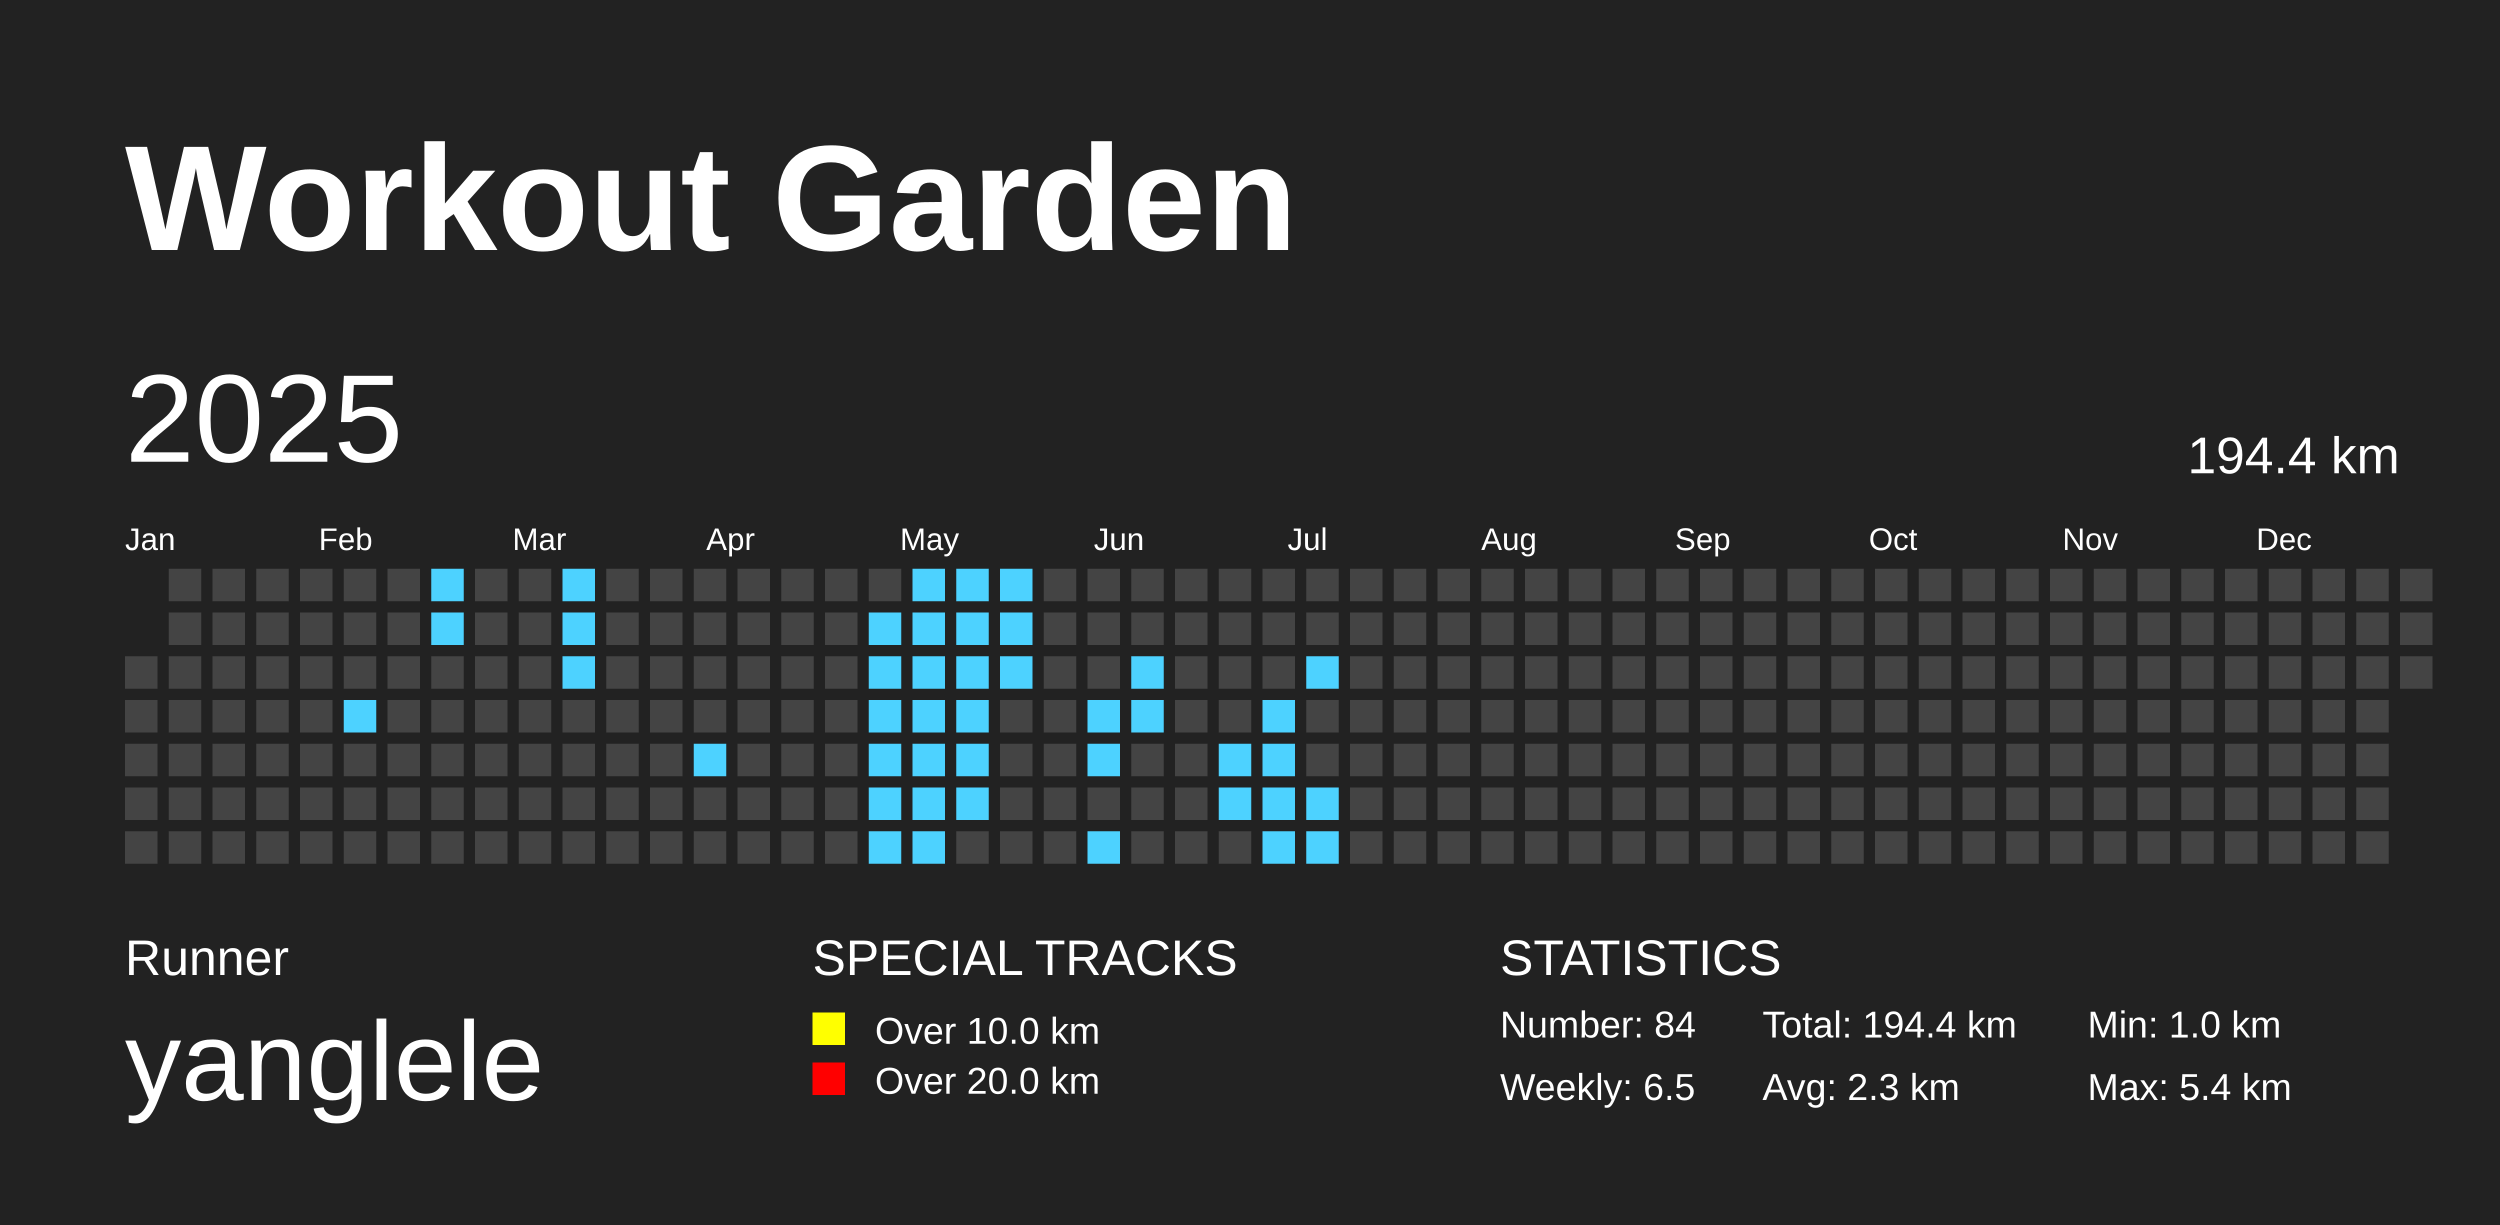
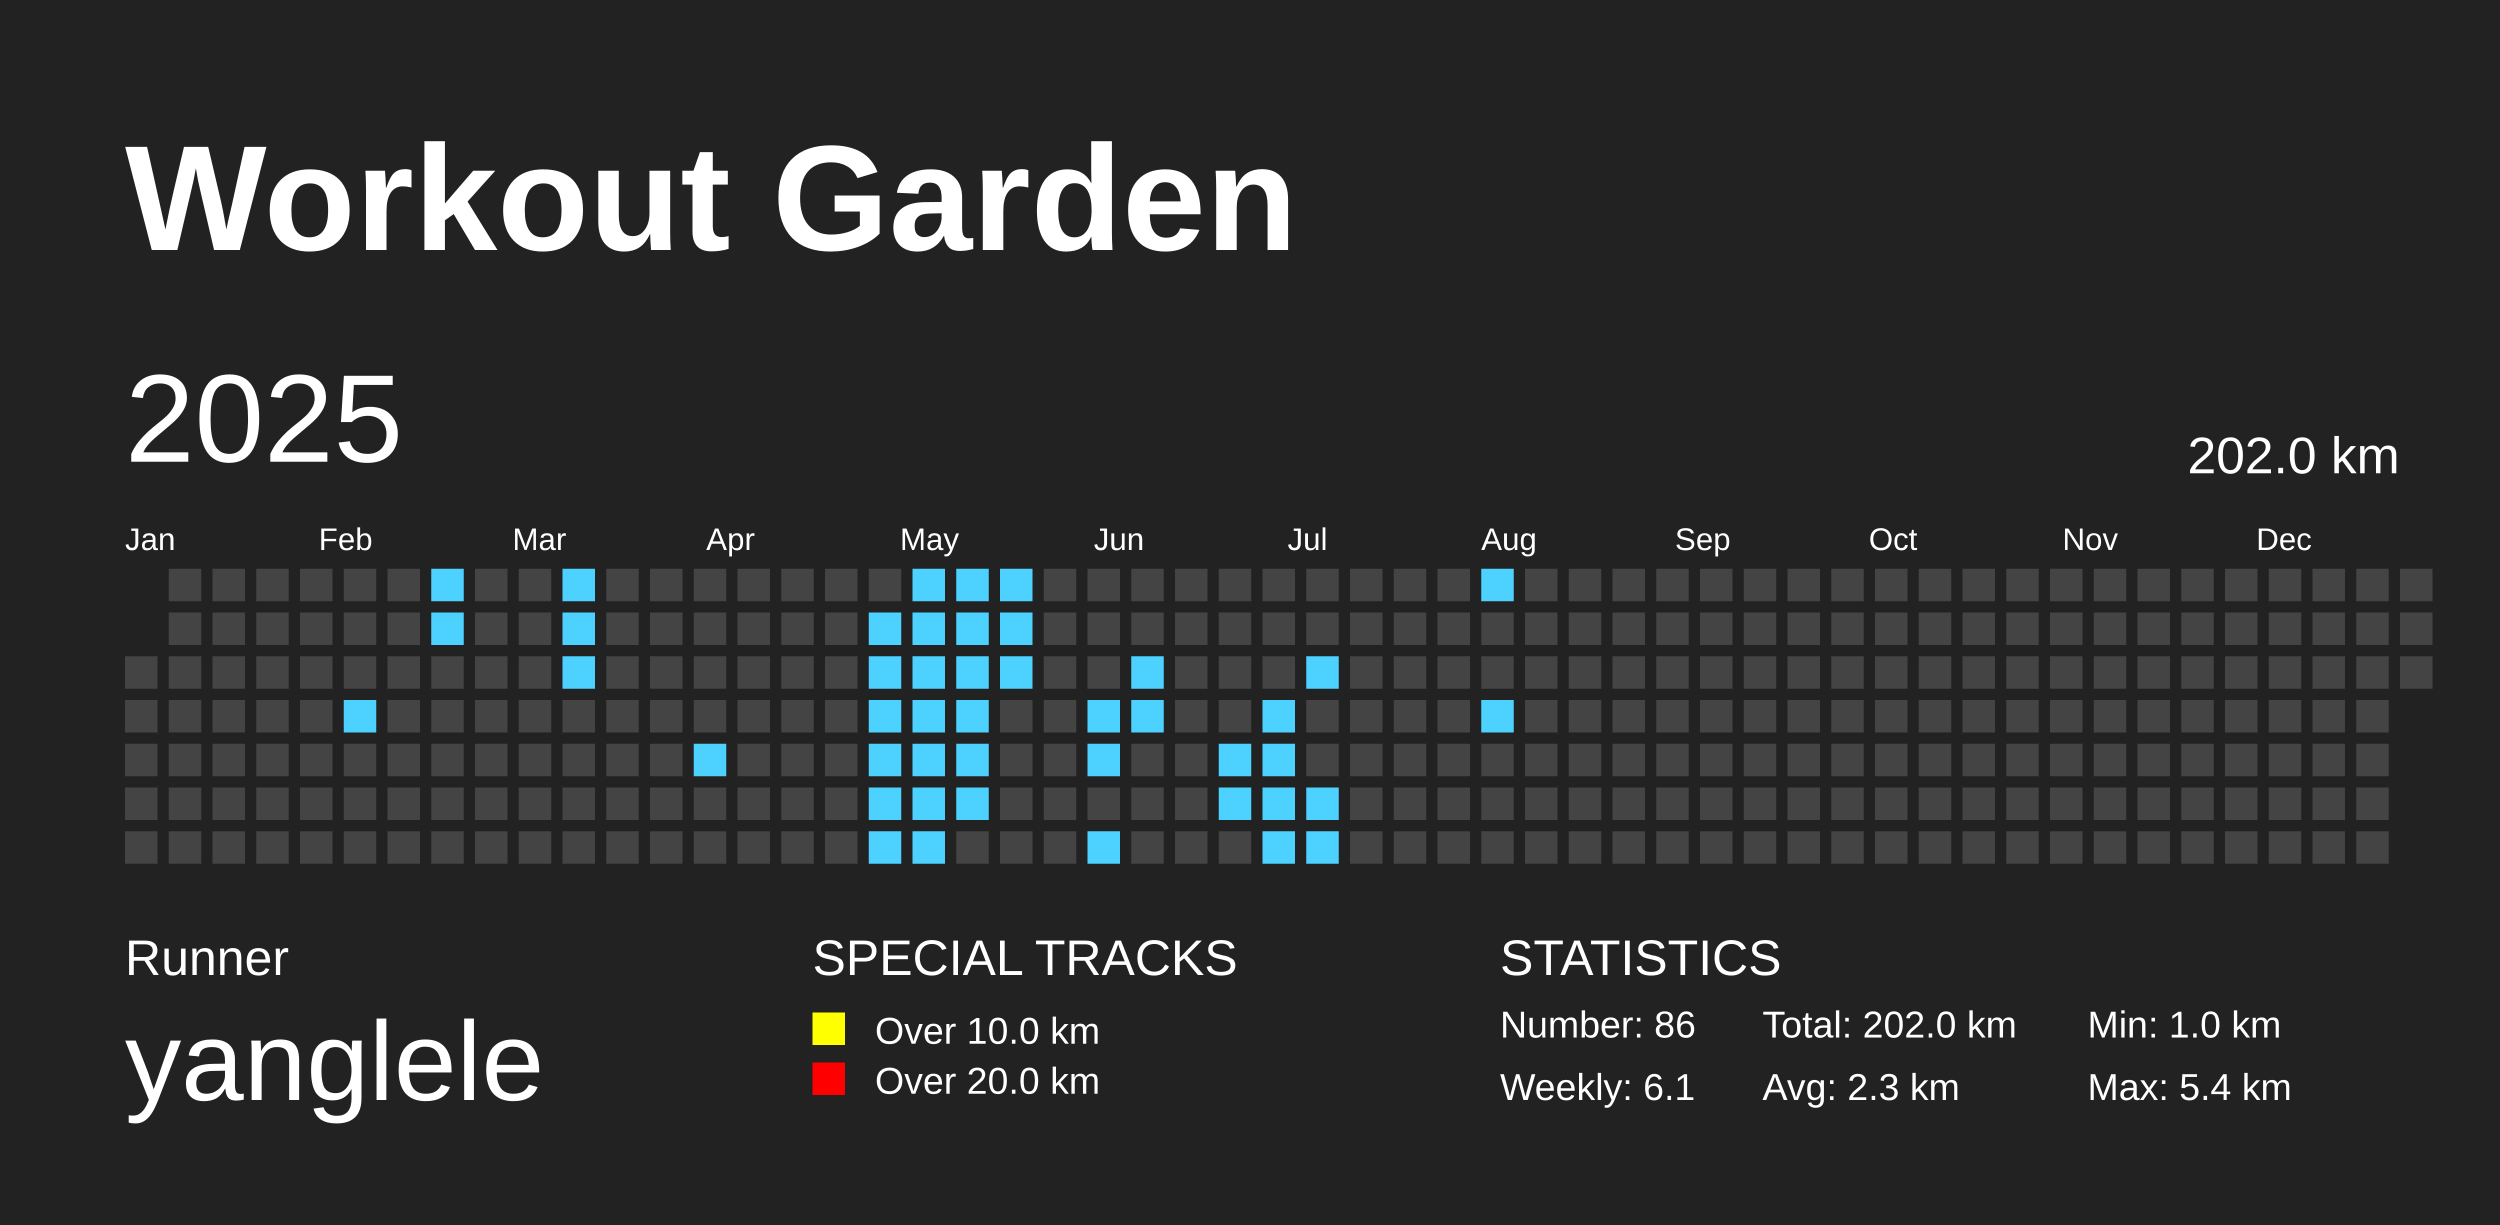
<svg xmlns="http://www.w3.org/2000/svg" baseProfile="full" height="98mm" version="1.1" viewBox="0,0,200,98" width="200mm">
  <defs />
  <rect fill="#222222" height="98" width="200" x="0" y="0" />
  <text fill="#FFFFFF" style="font-size:12px; font-family:Arial; font-weight:bold;" x="10" y="20">Workout Garden</text>
  <text fill="#FFFFFF" style="font-size:4px; font-family:Arial" x="10" y="78">Runner</text>
  <text fill="#FFFFFF" style="font-size:9px; font-family:Arial" x="10" y="88">yanglele</text>
  <text fill="#FFFFFF" style="font-size:4px; font-family:Arial" x="65" y="78">SPECIAL TRACKS</text>
  <rect fill="yellow" height="2.6" width="2.6" x="65" y="81" />
  <text fill="#FFFFFF" style="font-size:3px; font-family:Arial" x="70" y="83.5">Over 10.0 km</text>
  <rect fill="red" height="2.6" width="2.6" x="65" y="85" />
  <text fill="#FFFFFF" style="font-size:3px; font-family:Arial" x="70" y="87.5">Over 20.0 km</text>
  <text fill="#FFFFFF" style="font-size:4px; font-family:Arial" x="120" y="78">STATISTICS</text>
-   <text fill="#FFFFFF" style="font-size:3px; font-family:Arial" x="120" y="83">Number: 84</text>
-   <text fill="#FFFFFF" style="font-size:3px; font-family:Arial" x="120" y="88">Weekly: 6.5</text>
-   <text fill="#FFFFFF" style="font-size:3px; font-family:Arial" x="141" y="83">Total: 194.4 km</text>
+   <text fill="#FFFFFF" style="font-size:3px; font-family:Arial" x="120" y="83">Number: 86</text>
+   <text fill="#FFFFFF" style="font-size:3px; font-family:Arial" x="120" y="88">Weekly: 6.1</text>
+   <text fill="#FFFFFF" style="font-size:3px; font-family:Arial" x="141" y="83">Total: 202.0 km</text>
  <text fill="#FFFFFF" style="font-size:3px; font-family:Arial" x="141" y="88">Avg: 2.3 km</text>
  <text fill="#FFFFFF" style="font-size:3px; font-family:Arial" x="167" y="83">Min: 1.0 km</text>
  <text fill="#FFFFFF" style="font-size:3px; font-family:Arial" x="167" y="88">Max: 5.4 km</text>
  <text dominant-baseline="hanging" fill="#FFFFFF" style="font-size:10.0px; font-family:Arial;" x="10" y="30">2025</text>
-   <text dominant-baseline="hanging" fill="#FFFFFF" style="font-size:4.125px; font-family:Arial;" x="175" y="35">194.4 km</text>
+   <text dominant-baseline="hanging" fill="#FFFFFF" style="font-size:4.125px; font-family:Arial;" x="175" y="35">202.0 km</text>
  <text fill="#FFFFFF" style="font-size:2.5px; font-family:Arial" x="10.0" y="44">Jan</text>
  <text fill="#FFFFFF" style="font-size:2.5px; font-family:Arial" x="25.5" y="44">Feb</text>
  <text fill="#FFFFFF" style="font-size:2.5px; font-family:Arial" x="41.0" y="44">Mar</text>
  <text fill="#FFFFFF" style="font-size:2.5px; font-family:Arial" x="56.5" y="44">Apr</text>
  <text fill="#FFFFFF" style="font-size:2.5px; font-family:Arial" x="72.0" y="44">May</text>
  <text fill="#FFFFFF" style="font-size:2.5px; font-family:Arial" x="87.5" y="44">Jun</text>
  <text fill="#FFFFFF" style="font-size:2.5px; font-family:Arial" x="103.0" y="44">Jul</text>
  <text fill="#FFFFFF" style="font-size:2.5px; font-family:Arial" x="118.5" y="44">Aug</text>
  <text fill="#FFFFFF" style="font-size:2.5px; font-family:Arial" x="134.0" y="44">Sep</text>
  <text fill="#FFFFFF" style="font-size:2.5px; font-family:Arial" x="149.5" y="44">Oct</text>
  <text fill="#FFFFFF" style="font-size:2.5px; font-family:Arial" x="165.0" y="44">Nov</text>
  <text fill="#FFFFFF" style="font-size:2.5px; font-family:Arial" x="180.5" y="44">Dec</text>
  <rect fill="#444444" height="2.6" width="2.6" x="10.0" y="52.5" />
  <rect fill="#444444" height="2.6" width="2.6" x="10.0" y="56.0" />
  <rect fill="#444444" height="2.6" width="2.6" x="10.0" y="59.5" />
  <rect fill="#444444" height="2.6" width="2.6" x="10.0" y="63.0" />
  <rect fill="#444444" height="2.6" width="2.6" x="10.0" y="66.5" />
  <rect fill="#444444" height="2.6" width="2.6" x="13.5" y="45.5" />
  <rect fill="#444444" height="2.6" width="2.6" x="13.5" y="49.0" />
  <rect fill="#444444" height="2.6" width="2.6" x="13.5" y="52.5" />
  <rect fill="#444444" height="2.6" width="2.6" x="13.5" y="56.0" />
  <rect fill="#444444" height="2.6" width="2.6" x="13.5" y="59.5" />
  <rect fill="#444444" height="2.6" width="2.6" x="13.5" y="63.0" />
  <rect fill="#444444" height="2.6" width="2.6" x="13.5" y="66.5" />
  <rect fill="#444444" height="2.6" width="2.6" x="17.0" y="45.5" />
  <rect fill="#444444" height="2.6" width="2.6" x="17.0" y="49.0" />
  <rect fill="#444444" height="2.6" width="2.6" x="17.0" y="52.5" />
  <rect fill="#444444" height="2.6" width="2.6" x="17.0" y="56.0" />
  <rect fill="#444444" height="2.6" width="2.6" x="17.0" y="59.5" />
  <rect fill="#444444" height="2.6" width="2.6" x="17.0" y="63.0" />
  <rect fill="#444444" height="2.6" width="2.6" x="17.0" y="66.5" />
  <rect fill="#444444" height="2.6" width="2.6" x="20.5" y="45.5" />
  <rect fill="#444444" height="2.6" width="2.6" x="20.5" y="49.0" />
  <rect fill="#444444" height="2.6" width="2.6" x="20.5" y="52.5" />
  <rect fill="#444444" height="2.6" width="2.6" x="20.5" y="56.0" />
  <rect fill="#444444" height="2.6" width="2.6" x="20.5" y="59.5" />
  <rect fill="#444444" height="2.6" width="2.6" x="20.5" y="63.0" />
  <rect fill="#444444" height="2.6" width="2.6" x="20.5" y="66.5" />
  <rect fill="#444444" height="2.6" width="2.6" x="24.0" y="45.5" />
  <rect fill="#444444" height="2.6" width="2.6" x="24.0" y="49.0" />
  <rect fill="#444444" height="2.6" width="2.6" x="24.0" y="52.5" />
  <rect fill="#444444" height="2.6" width="2.6" x="24.0" y="56.0" />
  <rect fill="#444444" height="2.6" width="2.6" x="24.0" y="59.5" />
  <rect fill="#444444" height="2.6" width="2.6" x="24.0" y="63.0" />
  <rect fill="#444444" height="2.6" width="2.6" x="24.0" y="66.5" />
  <rect fill="#444444" height="2.6" width="2.6" x="27.5" y="45.5" />
  <rect fill="#444444" height="2.6" width="2.6" x="27.5" y="49.0" />
  <rect fill="#444444" height="2.6" width="2.6" x="27.5" y="52.5" />
  <rect fill="#4DD2FF" height="2.6" width="2.6" x="27.5" y="56.0" />
  <rect fill="#444444" height="2.6" width="2.6" x="27.5" y="59.5" />
  <rect fill="#444444" height="2.6" width="2.6" x="27.5" y="63.0" />
  <rect fill="#444444" height="2.6" width="2.6" x="27.5" y="66.5" />
  <rect fill="#444444" height="2.6" width="2.6" x="31.0" y="45.5" />
  <rect fill="#444444" height="2.6" width="2.6" x="31.0" y="49.0" />
  <rect fill="#444444" height="2.6" width="2.6" x="31.0" y="52.5" />
  <rect fill="#444444" height="2.6" width="2.6" x="31.0" y="56.0" />
  <rect fill="#444444" height="2.6" width="2.6" x="31.0" y="59.5" />
  <rect fill="#444444" height="2.6" width="2.6" x="31.0" y="63.0" />
  <rect fill="#444444" height="2.6" width="2.6" x="31.0" y="66.5" />
  <rect fill="#4DD2FF" height="2.6" width="2.6" x="34.5" y="45.5" />
  <rect fill="#4DD2FF" height="2.6" width="2.6" x="34.5" y="49.0" />
  <rect fill="#444444" height="2.6" width="2.6" x="34.5" y="52.5" />
  <rect fill="#444444" height="2.6" width="2.6" x="34.5" y="56.0" />
  <rect fill="#444444" height="2.6" width="2.6" x="34.5" y="59.5" />
  <rect fill="#444444" height="2.6" width="2.6" x="34.5" y="63.0" />
  <rect fill="#444444" height="2.6" width="2.6" x="34.5" y="66.5" />
  <rect fill="#444444" height="2.6" width="2.6" x="38.0" y="45.5" />
  <rect fill="#444444" height="2.6" width="2.6" x="38.0" y="49.0" />
  <rect fill="#444444" height="2.6" width="2.6" x="38.0" y="52.5" />
  <rect fill="#444444" height="2.6" width="2.6" x="38.0" y="56.0" />
  <rect fill="#444444" height="2.6" width="2.6" x="38.0" y="59.5" />
  <rect fill="#444444" height="2.6" width="2.6" x="38.0" y="63.0" />
  <rect fill="#444444" height="2.6" width="2.6" x="38.0" y="66.5" />
  <rect fill="#444444" height="2.6" width="2.6" x="41.5" y="45.5" />
  <rect fill="#444444" height="2.6" width="2.6" x="41.5" y="49.0" />
  <rect fill="#444444" height="2.6" width="2.6" x="41.5" y="52.5" />
  <rect fill="#444444" height="2.6" width="2.6" x="41.5" y="56.0" />
  <rect fill="#444444" height="2.6" width="2.6" x="41.5" y="59.5" />
  <rect fill="#444444" height="2.6" width="2.6" x="41.5" y="63.0" />
  <rect fill="#444444" height="2.6" width="2.6" x="41.5" y="66.5" />
  <rect fill="#4DD2FF" height="2.6" width="2.6" x="45.0" y="45.5" />
  <rect fill="#4DD2FF" height="2.6" width="2.6" x="45.0" y="49.0" />
  <rect fill="#4DD2FF" height="2.6" width="2.6" x="45.0" y="52.5" />
  <rect fill="#444444" height="2.6" width="2.6" x="45.0" y="56.0" />
  <rect fill="#444444" height="2.6" width="2.6" x="45.0" y="59.5" />
  <rect fill="#444444" height="2.6" width="2.6" x="45.0" y="63.0" />
  <rect fill="#444444" height="2.6" width="2.6" x="45.0" y="66.5" />
  <rect fill="#444444" height="2.6" width="2.6" x="48.5" y="45.5" />
  <rect fill="#444444" height="2.6" width="2.6" x="48.5" y="49.0" />
  <rect fill="#444444" height="2.6" width="2.6" x="48.5" y="52.5" />
  <rect fill="#444444" height="2.6" width="2.6" x="48.5" y="56.0" />
  <rect fill="#444444" height="2.6" width="2.6" x="48.5" y="59.5" />
  <rect fill="#444444" height="2.6" width="2.6" x="48.5" y="63.0" />
  <rect fill="#444444" height="2.6" width="2.6" x="48.5" y="66.5" />
  <rect fill="#444444" height="2.6" width="2.6" x="52.0" y="45.5" />
  <rect fill="#444444" height="2.6" width="2.6" x="52.0" y="49.0" />
  <rect fill="#444444" height="2.6" width="2.6" x="52.0" y="52.5" />
  <rect fill="#444444" height="2.6" width="2.6" x="52.0" y="56.0" />
  <rect fill="#444444" height="2.6" width="2.6" x="52.0" y="59.5" />
  <rect fill="#444444" height="2.6" width="2.6" x="52.0" y="63.0" />
  <rect fill="#444444" height="2.6" width="2.6" x="52.0" y="66.5" />
  <rect fill="#444444" height="2.6" width="2.6" x="55.5" y="45.5" />
  <rect fill="#444444" height="2.6" width="2.6" x="55.5" y="49.0" />
  <rect fill="#444444" height="2.6" width="2.6" x="55.5" y="52.5" />
  <rect fill="#444444" height="2.6" width="2.6" x="55.5" y="56.0" />
  <rect fill="#4DD2FF" height="2.6" width="2.6" x="55.5" y="59.5" />
  <rect fill="#444444" height="2.6" width="2.6" x="55.5" y="63.0" />
  <rect fill="#444444" height="2.6" width="2.6" x="55.5" y="66.5" />
  <rect fill="#444444" height="2.6" width="2.6" x="59.0" y="45.5" />
  <rect fill="#444444" height="2.6" width="2.6" x="59.0" y="49.0" />
  <rect fill="#444444" height="2.6" width="2.6" x="59.0" y="52.5" />
  <rect fill="#444444" height="2.6" width="2.6" x="59.0" y="56.0" />
  <rect fill="#444444" height="2.6" width="2.6" x="59.0" y="59.5" />
  <rect fill="#444444" height="2.6" width="2.6" x="59.0" y="63.0" />
  <rect fill="#444444" height="2.6" width="2.6" x="59.0" y="66.5" />
  <rect fill="#444444" height="2.6" width="2.6" x="62.5" y="45.5" />
  <rect fill="#444444" height="2.6" width="2.6" x="62.5" y="49.0" />
  <rect fill="#444444" height="2.6" width="2.6" x="62.5" y="52.5" />
  <rect fill="#444444" height="2.6" width="2.6" x="62.5" y="56.0" />
  <rect fill="#444444" height="2.6" width="2.6" x="62.5" y="59.5" />
  <rect fill="#444444" height="2.6" width="2.6" x="62.5" y="63.0" />
  <rect fill="#444444" height="2.6" width="2.6" x="62.5" y="66.5" />
  <rect fill="#444444" height="2.6" width="2.6" x="66.0" y="45.5" />
  <rect fill="#444444" height="2.6" width="2.6" x="66.0" y="49.0" />
  <rect fill="#444444" height="2.6" width="2.6" x="66.0" y="52.5" />
  <rect fill="#444444" height="2.6" width="2.6" x="66.0" y="56.0" />
  <rect fill="#444444" height="2.6" width="2.6" x="66.0" y="59.5" />
  <rect fill="#444444" height="2.6" width="2.6" x="66.0" y="63.0" />
  <rect fill="#444444" height="2.6" width="2.6" x="66.0" y="66.5" />
  <rect fill="#444444" height="2.6" width="2.6" x="69.5" y="45.5" />
  <rect fill="#4DD2FF" height="2.6" width="2.6" x="69.5" y="49.0" />
  <rect fill="#4DD2FF" height="2.6" width="2.6" x="69.5" y="52.5" />
  <rect fill="#4DD2FF" height="2.6" width="2.6" x="69.5" y="56.0" />
  <rect fill="#4DD2FF" height="2.6" width="2.6" x="69.5" y="59.5" />
  <rect fill="#4DD2FF" height="2.6" width="2.6" x="69.5" y="63.0" />
  <rect fill="#4DD2FF" height="2.6" width="2.6" x="69.5" y="66.5" />
  <rect fill="#4DD2FF" height="2.6" width="2.6" x="73.0" y="45.5" />
  <rect fill="#4DD2FF" height="2.6" width="2.6" x="73.0" y="49.0" />
  <rect fill="#4DD2FF" height="2.6" width="2.6" x="73.0" y="52.5" />
  <rect fill="#4DD2FF" height="2.6" width="2.6" x="73.0" y="56.0" />
  <rect fill="#4DD2FF" height="2.6" width="2.6" x="73.0" y="59.5" />
  <rect fill="#4DD2FF" height="2.6" width="2.6" x="73.0" y="63.0" />
  <rect fill="#4DD2FF" height="2.6" width="2.6" x="73.0" y="66.5" />
  <rect fill="#4DD2FF" height="2.6" width="2.6" x="76.5" y="45.5" />
  <rect fill="#4DD2FF" height="2.6" width="2.6" x="76.5" y="49.0" />
  <rect fill="#4DD2FF" height="2.6" width="2.6" x="76.5" y="52.5" />
  <rect fill="#4DD2FF" height="2.6" width="2.6" x="76.5" y="56.0" />
  <rect fill="#4DD2FF" height="2.6" width="2.6" x="76.5" y="59.5" />
  <rect fill="#4DD2FF" height="2.6" width="2.6" x="76.5" y="63.0" />
  <rect fill="#444444" height="2.6" width="2.6" x="76.5" y="66.5" />
  <rect fill="#4DD2FF" height="2.6" width="2.6" x="80.0" y="45.5" />
  <rect fill="#4DD2FF" height="2.6" width="2.6" x="80.0" y="49.0" />
  <rect fill="#4DD2FF" height="2.6" width="2.6" x="80.0" y="52.5" />
  <rect fill="#444444" height="2.6" width="2.6" x="80.0" y="56.0" />
  <rect fill="#444444" height="2.6" width="2.6" x="80.0" y="59.5" />
  <rect fill="#444444" height="2.6" width="2.6" x="80.0" y="63.0" />
  <rect fill="#444444" height="2.6" width="2.6" x="80.0" y="66.5" />
  <rect fill="#444444" height="2.6" width="2.6" x="83.5" y="45.5" />
  <rect fill="#444444" height="2.6" width="2.6" x="83.5" y="49.0" />
  <rect fill="#444444" height="2.6" width="2.6" x="83.5" y="52.5" />
  <rect fill="#444444" height="2.6" width="2.6" x="83.5" y="56.0" />
  <rect fill="#444444" height="2.6" width="2.6" x="83.5" y="59.5" />
  <rect fill="#444444" height="2.6" width="2.6" x="83.5" y="63.0" />
  <rect fill="#444444" height="2.6" width="2.6" x="83.5" y="66.5" />
  <rect fill="#444444" height="2.6" width="2.6" x="87.0" y="45.5" />
  <rect fill="#444444" height="2.6" width="2.6" x="87.0" y="49.0" />
  <rect fill="#444444" height="2.6" width="2.6" x="87.0" y="52.5" />
  <rect fill="#4DD2FF" height="2.6" width="2.6" x="87.0" y="56.0" />
  <rect fill="#4DD2FF" height="2.6" width="2.6" x="87.0" y="59.5" />
  <rect fill="#444444" height="2.6" width="2.6" x="87.0" y="63.0" />
  <rect fill="#4DD2FF" height="2.6" width="2.6" x="87.0" y="66.5" />
  <rect fill="#444444" height="2.6" width="2.6" x="90.5" y="45.5" />
  <rect fill="#444444" height="2.6" width="2.6" x="90.5" y="49.0" />
  <rect fill="#4DD2FF" height="2.6" width="2.6" x="90.5" y="52.5" />
  <rect fill="#4DD2FF" height="2.6" width="2.6" x="90.5" y="56.0" />
  <rect fill="#444444" height="2.6" width="2.6" x="90.5" y="59.5" />
  <rect fill="#444444" height="2.6" width="2.6" x="90.5" y="63.0" />
  <rect fill="#444444" height="2.6" width="2.6" x="90.5" y="66.5" />
  <rect fill="#444444" height="2.6" width="2.6" x="94.0" y="45.5" />
  <rect fill="#444444" height="2.6" width="2.6" x="94.0" y="49.0" />
  <rect fill="#444444" height="2.6" width="2.6" x="94.0" y="52.5" />
  <rect fill="#444444" height="2.6" width="2.6" x="94.0" y="56.0" />
  <rect fill="#444444" height="2.6" width="2.6" x="94.0" y="59.5" />
  <rect fill="#444444" height="2.6" width="2.6" x="94.0" y="63.0" />
  <rect fill="#444444" height="2.6" width="2.6" x="94.0" y="66.5" />
  <rect fill="#444444" height="2.6" width="2.6" x="97.5" y="45.5" />
  <rect fill="#444444" height="2.6" width="2.6" x="97.5" y="49.0" />
  <rect fill="#444444" height="2.6" width="2.6" x="97.5" y="52.5" />
  <rect fill="#444444" height="2.6" width="2.6" x="97.5" y="56.0" />
  <rect fill="#4DD2FF" height="2.6" width="2.6" x="97.5" y="59.5" />
  <rect fill="#4DD2FF" height="2.6" width="2.6" x="97.5" y="63.0" />
  <rect fill="#444444" height="2.6" width="2.6" x="97.5" y="66.5" />
  <rect fill="#444444" height="2.6" width="2.6" x="101.0" y="45.5" />
  <rect fill="#444444" height="2.6" width="2.6" x="101.0" y="49.0" />
  <rect fill="#444444" height="2.6" width="2.6" x="101.0" y="52.5" />
  <rect fill="#4DD2FF" height="2.6" width="2.6" x="101.0" y="56.0" />
  <rect fill="#4DD2FF" height="2.6" width="2.6" x="101.0" y="59.5" />
  <rect fill="#4DD2FF" height="2.6" width="2.6" x="101.0" y="63.0" />
  <rect fill="#4DD2FF" height="2.6" width="2.6" x="101.0" y="66.5" />
  <rect fill="#444444" height="2.6" width="2.6" x="104.5" y="45.5" />
  <rect fill="#444444" height="2.6" width="2.6" x="104.5" y="49.0" />
  <rect fill="#4DD2FF" height="2.6" width="2.6" x="104.5" y="52.5" />
  <rect fill="#444444" height="2.6" width="2.6" x="104.5" y="56.0" />
  <rect fill="#444444" height="2.6" width="2.6" x="104.5" y="59.5" />
  <rect fill="#4DD2FF" height="2.6" width="2.6" x="104.5" y="63.0" />
  <rect fill="#4DD2FF" height="2.6" width="2.6" x="104.5" y="66.5" />
  <rect fill="#444444" height="2.6" width="2.6" x="108.0" y="45.5" />
  <rect fill="#444444" height="2.6" width="2.6" x="108.0" y="49.0" />
  <rect fill="#444444" height="2.6" width="2.6" x="108.0" y="52.5" />
  <rect fill="#444444" height="2.6" width="2.6" x="108.0" y="56.0" />
  <rect fill="#444444" height="2.6" width="2.6" x="108.0" y="59.5" />
  <rect fill="#444444" height="2.6" width="2.6" x="108.0" y="63.0" />
  <rect fill="#444444" height="2.6" width="2.6" x="108.0" y="66.5" />
  <rect fill="#444444" height="2.6" width="2.6" x="111.5" y="45.5" />
  <rect fill="#444444" height="2.6" width="2.6" x="111.5" y="49.0" />
  <rect fill="#444444" height="2.6" width="2.6" x="111.5" y="52.5" />
  <rect fill="#444444" height="2.6" width="2.6" x="111.5" y="56.0" />
  <rect fill="#444444" height="2.6" width="2.6" x="111.5" y="59.5" />
  <rect fill="#444444" height="2.6" width="2.6" x="111.5" y="63.0" />
  <rect fill="#444444" height="2.6" width="2.6" x="111.5" y="66.5" />
  <rect fill="#444444" height="2.6" width="2.6" x="115.0" y="45.5" />
  <rect fill="#444444" height="2.6" width="2.6" x="115.0" y="49.0" />
  <rect fill="#444444" height="2.6" width="2.6" x="115.0" y="52.5" />
  <rect fill="#444444" height="2.6" width="2.6" x="115.0" y="56.0" />
  <rect fill="#444444" height="2.6" width="2.6" x="115.0" y="59.5" />
  <rect fill="#444444" height="2.6" width="2.6" x="115.0" y="63.0" />
  <rect fill="#444444" height="2.6" width="2.6" x="115.0" y="66.5" />
-   <rect fill="#444444" height="2.6" width="2.6" x="118.5" y="45.5" />
+   <rect fill="#4DD2FF" height="2.6" width="2.6" x="118.5" y="45.5" />
  <rect fill="#444444" height="2.6" width="2.6" x="118.5" y="49.0" />
  <rect fill="#444444" height="2.6" width="2.6" x="118.5" y="52.5" />
-   <rect fill="#444444" height="2.6" width="2.6" x="118.5" y="56.0" />
+   <rect fill="#4DD2FF" height="2.6" width="2.6" x="118.5" y="56.0" />
  <rect fill="#444444" height="2.6" width="2.6" x="118.5" y="59.5" />
  <rect fill="#444444" height="2.6" width="2.6" x="118.5" y="63.0" />
  <rect fill="#444444" height="2.6" width="2.6" x="118.5" y="66.5" />
  <rect fill="#444444" height="2.6" width="2.6" x="122.0" y="45.5" />
  <rect fill="#444444" height="2.6" width="2.6" x="122.0" y="49.0" />
  <rect fill="#444444" height="2.6" width="2.6" x="122.0" y="52.5" />
  <rect fill="#444444" height="2.6" width="2.6" x="122.0" y="56.0" />
  <rect fill="#444444" height="2.6" width="2.6" x="122.0" y="59.5" />
  <rect fill="#444444" height="2.6" width="2.6" x="122.0" y="63.0" />
  <rect fill="#444444" height="2.6" width="2.6" x="122.0" y="66.5" />
  <rect fill="#444444" height="2.6" width="2.6" x="125.5" y="45.5" />
  <rect fill="#444444" height="2.6" width="2.6" x="125.5" y="49.0" />
  <rect fill="#444444" height="2.6" width="2.6" x="125.5" y="52.5" />
  <rect fill="#444444" height="2.6" width="2.6" x="125.5" y="56.0" />
  <rect fill="#444444" height="2.6" width="2.6" x="125.5" y="59.5" />
  <rect fill="#444444" height="2.6" width="2.6" x="125.5" y="63.0" />
  <rect fill="#444444" height="2.6" width="2.6" x="125.5" y="66.5" />
  <rect fill="#444444" height="2.6" width="2.6" x="129.0" y="45.5" />
  <rect fill="#444444" height="2.6" width="2.6" x="129.0" y="49.0" />
  <rect fill="#444444" height="2.6" width="2.6" x="129.0" y="52.5" />
  <rect fill="#444444" height="2.6" width="2.6" x="129.0" y="56.0" />
  <rect fill="#444444" height="2.6" width="2.6" x="129.0" y="59.5" />
  <rect fill="#444444" height="2.6" width="2.6" x="129.0" y="63.0" />
  <rect fill="#444444" height="2.6" width="2.6" x="129.0" y="66.5" />
  <rect fill="#444444" height="2.6" width="2.6" x="132.5" y="45.5" />
  <rect fill="#444444" height="2.6" width="2.6" x="132.5" y="49.0" />
  <rect fill="#444444" height="2.6" width="2.6" x="132.5" y="52.5" />
  <rect fill="#444444" height="2.6" width="2.6" x="132.5" y="56.0" />
  <rect fill="#444444" height="2.6" width="2.6" x="132.5" y="59.5" />
  <rect fill="#444444" height="2.6" width="2.6" x="132.5" y="63.0" />
  <rect fill="#444444" height="2.6" width="2.6" x="132.5" y="66.5" />
  <rect fill="#444444" height="2.6" width="2.6" x="136.0" y="45.5" />
  <rect fill="#444444" height="2.6" width="2.6" x="136.0" y="49.0" />
  <rect fill="#444444" height="2.6" width="2.6" x="136.0" y="52.5" />
  <rect fill="#444444" height="2.6" width="2.6" x="136.0" y="56.0" />
  <rect fill="#444444" height="2.6" width="2.6" x="136.0" y="59.5" />
  <rect fill="#444444" height="2.6" width="2.6" x="136.0" y="63.0" />
  <rect fill="#444444" height="2.6" width="2.6" x="136.0" y="66.5" />
  <rect fill="#444444" height="2.6" width="2.6" x="139.5" y="45.5" />
  <rect fill="#444444" height="2.6" width="2.6" x="139.5" y="49.0" />
  <rect fill="#444444" height="2.6" width="2.6" x="139.5" y="52.5" />
  <rect fill="#444444" height="2.6" width="2.6" x="139.5" y="56.0" />
  <rect fill="#444444" height="2.6" width="2.6" x="139.5" y="59.5" />
  <rect fill="#444444" height="2.6" width="2.6" x="139.5" y="63.0" />
  <rect fill="#444444" height="2.6" width="2.6" x="139.5" y="66.5" />
  <rect fill="#444444" height="2.6" width="2.6" x="143.0" y="45.5" />
  <rect fill="#444444" height="2.6" width="2.6" x="143.0" y="49.0" />
  <rect fill="#444444" height="2.6" width="2.6" x="143.0" y="52.5" />
  <rect fill="#444444" height="2.6" width="2.6" x="143.0" y="56.0" />
  <rect fill="#444444" height="2.6" width="2.6" x="143.0" y="59.5" />
  <rect fill="#444444" height="2.6" width="2.6" x="143.0" y="63.0" />
  <rect fill="#444444" height="2.6" width="2.6" x="143.0" y="66.5" />
  <rect fill="#444444" height="2.6" width="2.6" x="146.5" y="45.5" />
  <rect fill="#444444" height="2.6" width="2.6" x="146.5" y="49.0" />
  <rect fill="#444444" height="2.6" width="2.6" x="146.5" y="52.5" />
  <rect fill="#444444" height="2.6" width="2.6" x="146.5" y="56.0" />
  <rect fill="#444444" height="2.6" width="2.6" x="146.5" y="59.5" />
  <rect fill="#444444" height="2.6" width="2.6" x="146.5" y="63.0" />
  <rect fill="#444444" height="2.6" width="2.6" x="146.5" y="66.5" />
  <rect fill="#444444" height="2.6" width="2.6" x="150.0" y="45.5" />
  <rect fill="#444444" height="2.6" width="2.6" x="150.0" y="49.0" />
  <rect fill="#444444" height="2.6" width="2.6" x="150.0" y="52.5" />
  <rect fill="#444444" height="2.6" width="2.6" x="150.0" y="56.0" />
  <rect fill="#444444" height="2.6" width="2.6" x="150.0" y="59.5" />
  <rect fill="#444444" height="2.6" width="2.6" x="150.0" y="63.0" />
  <rect fill="#444444" height="2.6" width="2.6" x="150.0" y="66.5" />
  <rect fill="#444444" height="2.6" width="2.6" x="153.5" y="45.5" />
  <rect fill="#444444" height="2.6" width="2.6" x="153.5" y="49.0" />
  <rect fill="#444444" height="2.6" width="2.6" x="153.5" y="52.5" />
  <rect fill="#444444" height="2.6" width="2.6" x="153.5" y="56.0" />
  <rect fill="#444444" height="2.6" width="2.6" x="153.5" y="59.5" />
  <rect fill="#444444" height="2.6" width="2.6" x="153.5" y="63.0" />
  <rect fill="#444444" height="2.6" width="2.6" x="153.5" y="66.5" />
  <rect fill="#444444" height="2.6" width="2.6" x="157.0" y="45.5" />
  <rect fill="#444444" height="2.6" width="2.6" x="157.0" y="49.0" />
  <rect fill="#444444" height="2.6" width="2.6" x="157.0" y="52.5" />
  <rect fill="#444444" height="2.6" width="2.6" x="157.0" y="56.0" />
  <rect fill="#444444" height="2.6" width="2.6" x="157.0" y="59.5" />
  <rect fill="#444444" height="2.6" width="2.6" x="157.0" y="63.0" />
  <rect fill="#444444" height="2.6" width="2.6" x="157.0" y="66.5" />
  <rect fill="#444444" height="2.6" width="2.6" x="160.5" y="45.5" />
  <rect fill="#444444" height="2.6" width="2.6" x="160.5" y="49.0" />
  <rect fill="#444444" height="2.6" width="2.6" x="160.5" y="52.5" />
  <rect fill="#444444" height="2.6" width="2.6" x="160.5" y="56.0" />
  <rect fill="#444444" height="2.6" width="2.6" x="160.5" y="59.5" />
  <rect fill="#444444" height="2.6" width="2.6" x="160.5" y="63.0" />
  <rect fill="#444444" height="2.6" width="2.6" x="160.5" y="66.5" />
  <rect fill="#444444" height="2.6" width="2.6" x="164.0" y="45.5" />
  <rect fill="#444444" height="2.6" width="2.6" x="164.0" y="49.0" />
  <rect fill="#444444" height="2.6" width="2.6" x="164.0" y="52.5" />
  <rect fill="#444444" height="2.6" width="2.6" x="164.0" y="56.0" />
  <rect fill="#444444" height="2.6" width="2.6" x="164.0" y="59.5" />
  <rect fill="#444444" height="2.6" width="2.6" x="164.0" y="63.0" />
  <rect fill="#444444" height="2.6" width="2.6" x="164.0" y="66.5" />
  <rect fill="#444444" height="2.6" width="2.6" x="167.5" y="45.5" />
  <rect fill="#444444" height="2.6" width="2.6" x="167.5" y="49.0" />
  <rect fill="#444444" height="2.6" width="2.6" x="167.5" y="52.5" />
  <rect fill="#444444" height="2.6" width="2.6" x="167.5" y="56.0" />
  <rect fill="#444444" height="2.6" width="2.6" x="167.5" y="59.5" />
  <rect fill="#444444" height="2.6" width="2.6" x="167.5" y="63.0" />
  <rect fill="#444444" height="2.6" width="2.6" x="167.5" y="66.5" />
  <rect fill="#444444" height="2.6" width="2.6" x="171.0" y="45.5" />
  <rect fill="#444444" height="2.6" width="2.6" x="171.0" y="49.0" />
  <rect fill="#444444" height="2.6" width="2.6" x="171.0" y="52.5" />
  <rect fill="#444444" height="2.6" width="2.6" x="171.0" y="56.0" />
  <rect fill="#444444" height="2.6" width="2.6" x="171.0" y="59.5" />
  <rect fill="#444444" height="2.6" width="2.6" x="171.0" y="63.0" />
  <rect fill="#444444" height="2.6" width="2.6" x="171.0" y="66.5" />
  <rect fill="#444444" height="2.6" width="2.6" x="174.5" y="45.5" />
  <rect fill="#444444" height="2.6" width="2.6" x="174.5" y="49.0" />
  <rect fill="#444444" height="2.6" width="2.6" x="174.5" y="52.5" />
  <rect fill="#444444" height="2.6" width="2.6" x="174.5" y="56.0" />
  <rect fill="#444444" height="2.6" width="2.6" x="174.5" y="59.5" />
  <rect fill="#444444" height="2.6" width="2.6" x="174.5" y="63.0" />
  <rect fill="#444444" height="2.6" width="2.6" x="174.5" y="66.5" />
  <rect fill="#444444" height="2.6" width="2.6" x="178.0" y="45.5" />
  <rect fill="#444444" height="2.6" width="2.6" x="178.0" y="49.0" />
  <rect fill="#444444" height="2.6" width="2.6" x="178.0" y="52.5" />
  <rect fill="#444444" height="2.6" width="2.6" x="178.0" y="56.0" />
  <rect fill="#444444" height="2.6" width="2.6" x="178.0" y="59.5" />
  <rect fill="#444444" height="2.6" width="2.6" x="178.0" y="63.0" />
  <rect fill="#444444" height="2.6" width="2.6" x="178.0" y="66.5" />
  <rect fill="#444444" height="2.6" width="2.6" x="181.5" y="45.5" />
  <rect fill="#444444" height="2.6" width="2.6" x="181.5" y="49.0" />
  <rect fill="#444444" height="2.6" width="2.6" x="181.5" y="52.5" />
  <rect fill="#444444" height="2.6" width="2.6" x="181.5" y="56.0" />
  <rect fill="#444444" height="2.6" width="2.6" x="181.5" y="59.5" />
  <rect fill="#444444" height="2.6" width="2.6" x="181.5" y="63.0" />
  <rect fill="#444444" height="2.6" width="2.6" x="181.5" y="66.5" />
  <rect fill="#444444" height="2.6" width="2.6" x="185.0" y="45.5" />
  <rect fill="#444444" height="2.6" width="2.6" x="185.0" y="49.0" />
  <rect fill="#444444" height="2.6" width="2.6" x="185.0" y="52.5" />
  <rect fill="#444444" height="2.6" width="2.6" x="185.0" y="56.0" />
  <rect fill="#444444" height="2.6" width="2.6" x="185.0" y="59.5" />
  <rect fill="#444444" height="2.6" width="2.6" x="185.0" y="63.0" />
  <rect fill="#444444" height="2.6" width="2.6" x="185.0" y="66.5" />
  <rect fill="#444444" height="2.6" width="2.6" x="188.5" y="45.5" />
  <rect fill="#444444" height="2.6" width="2.6" x="188.5" y="49.0" />
  <rect fill="#444444" height="2.6" width="2.6" x="188.5" y="52.5" />
  <rect fill="#444444" height="2.6" width="2.6" x="188.5" y="56.0" />
  <rect fill="#444444" height="2.6" width="2.6" x="188.5" y="59.5" />
  <rect fill="#444444" height="2.6" width="2.6" x="188.5" y="63.0" />
  <rect fill="#444444" height="2.6" width="2.6" x="188.5" y="66.5" />
  <rect fill="#444444" height="2.6" width="2.6" x="192.0" y="45.5" />
  <rect fill="#444444" height="2.6" width="2.6" x="192.0" y="49.0" />
  <rect fill="#444444" height="2.6" width="2.6" x="192.0" y="52.5" />
</svg>
